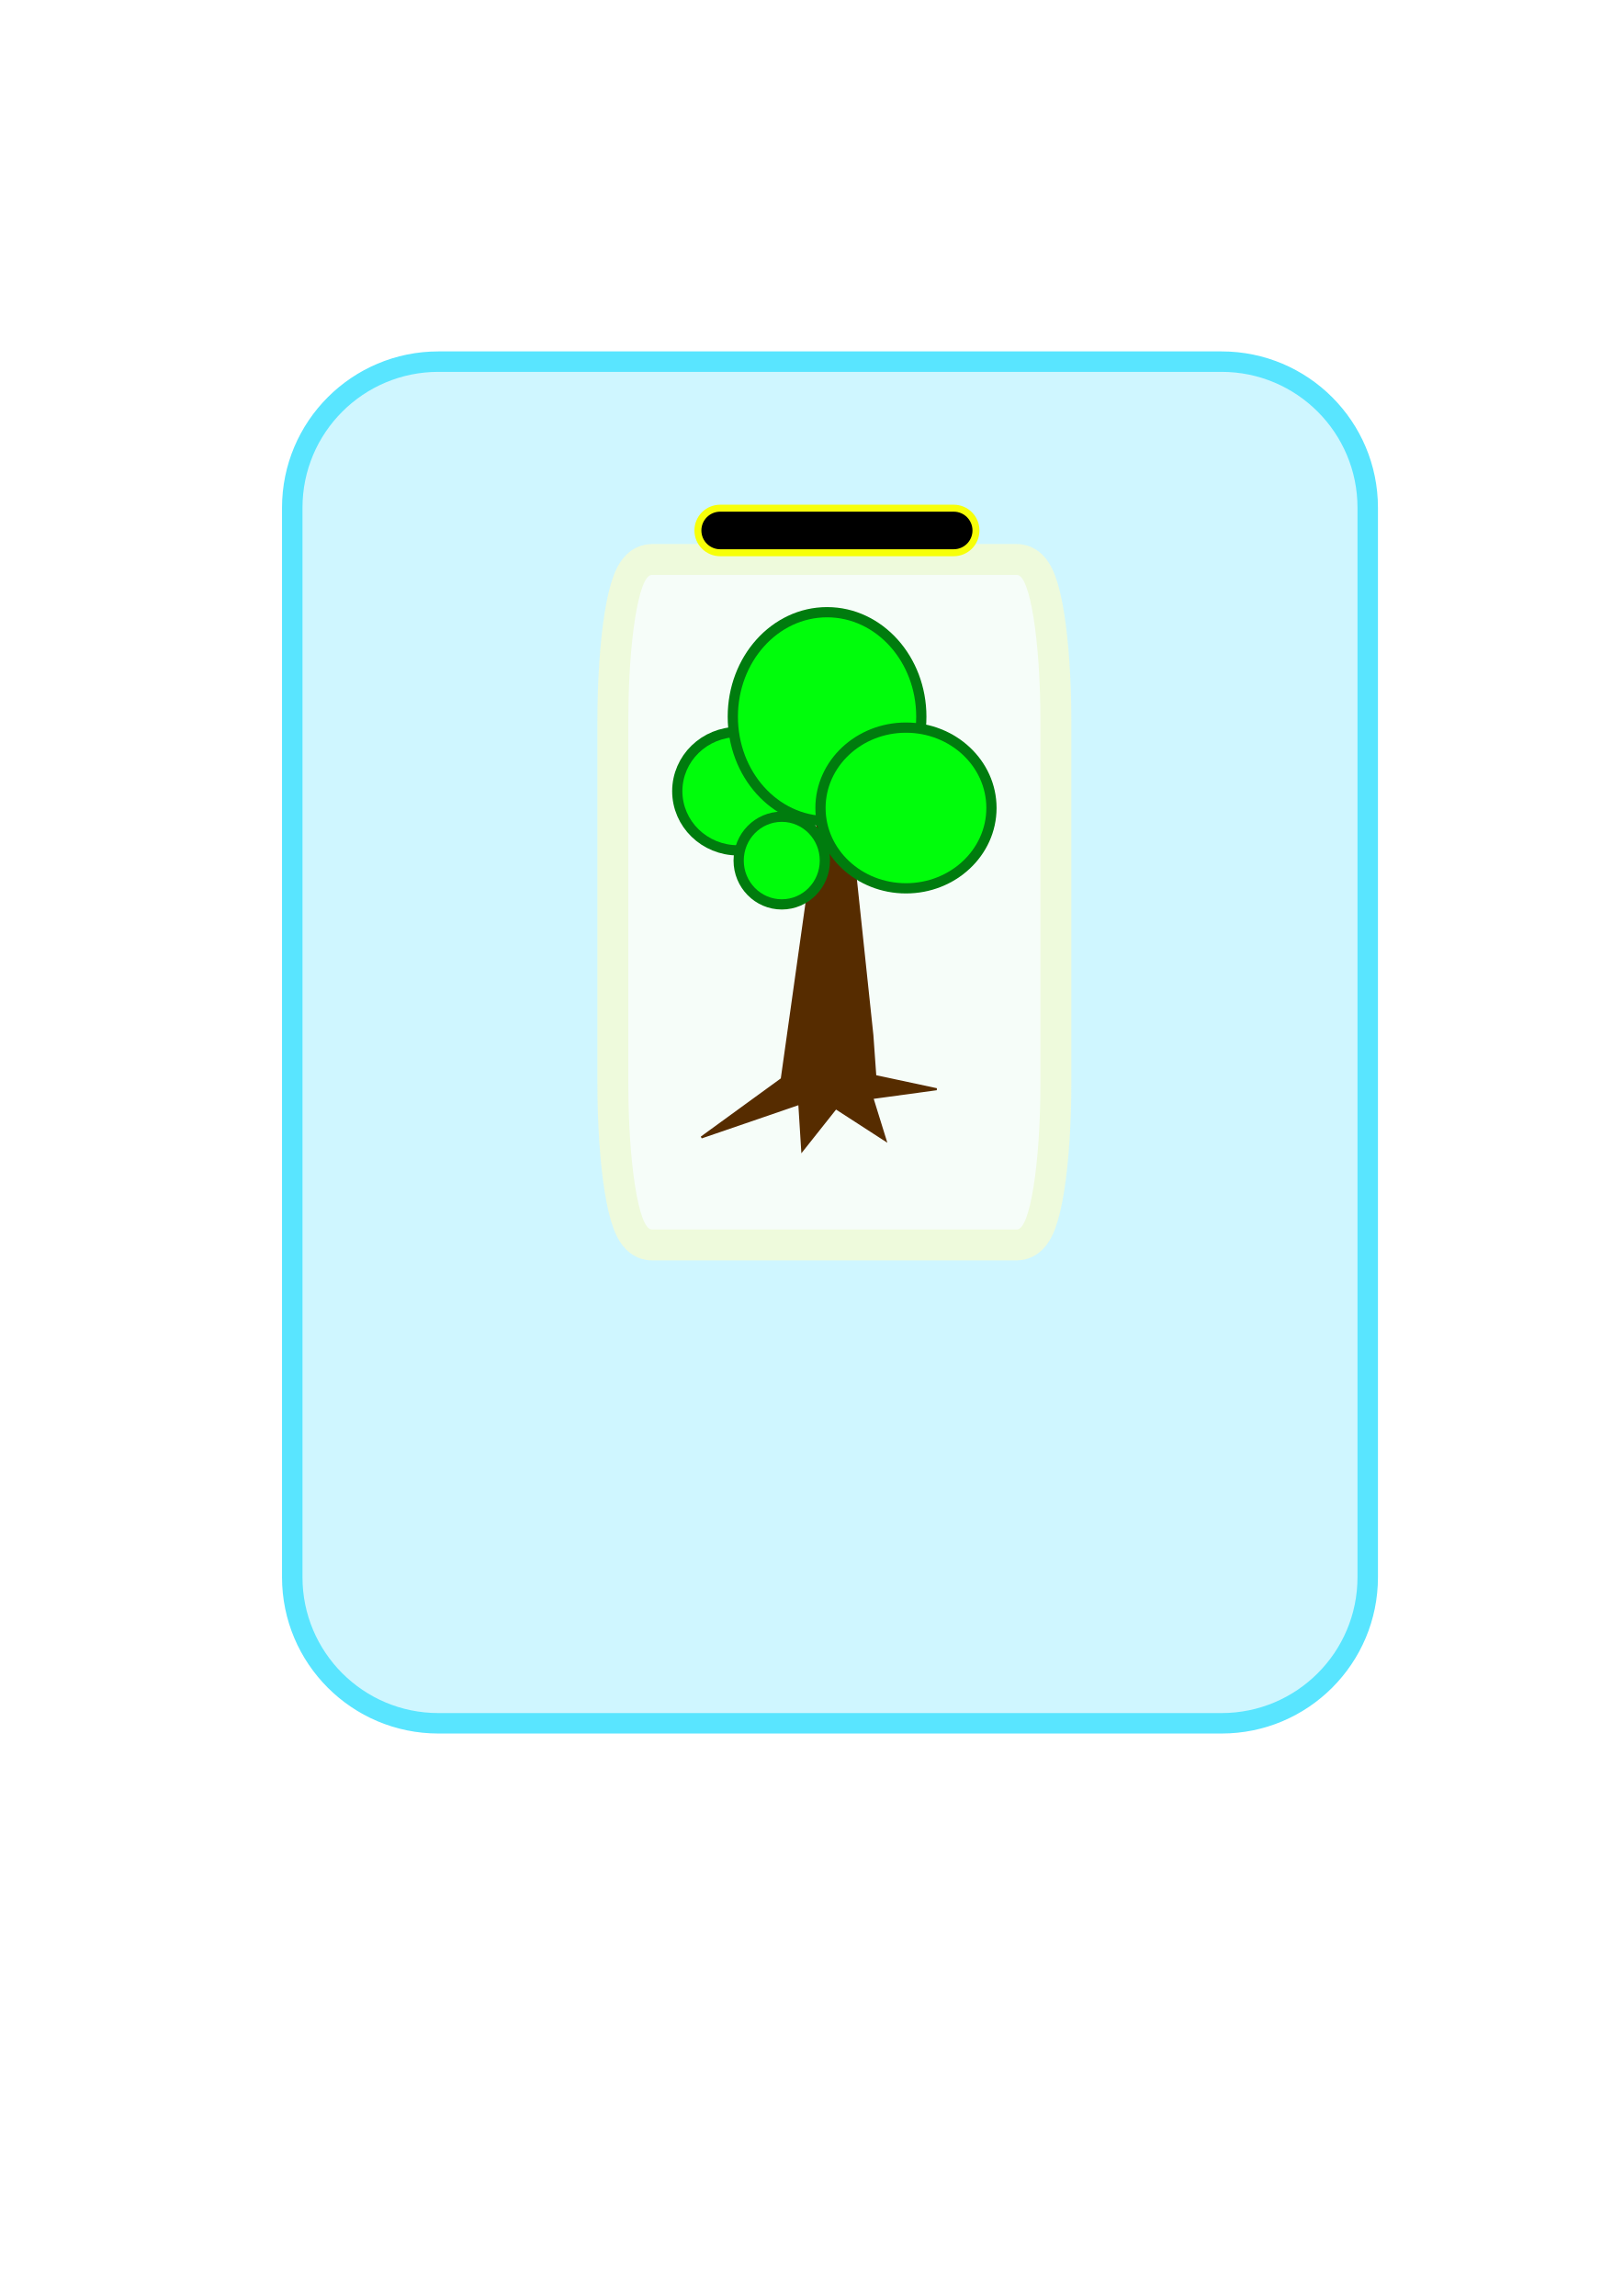
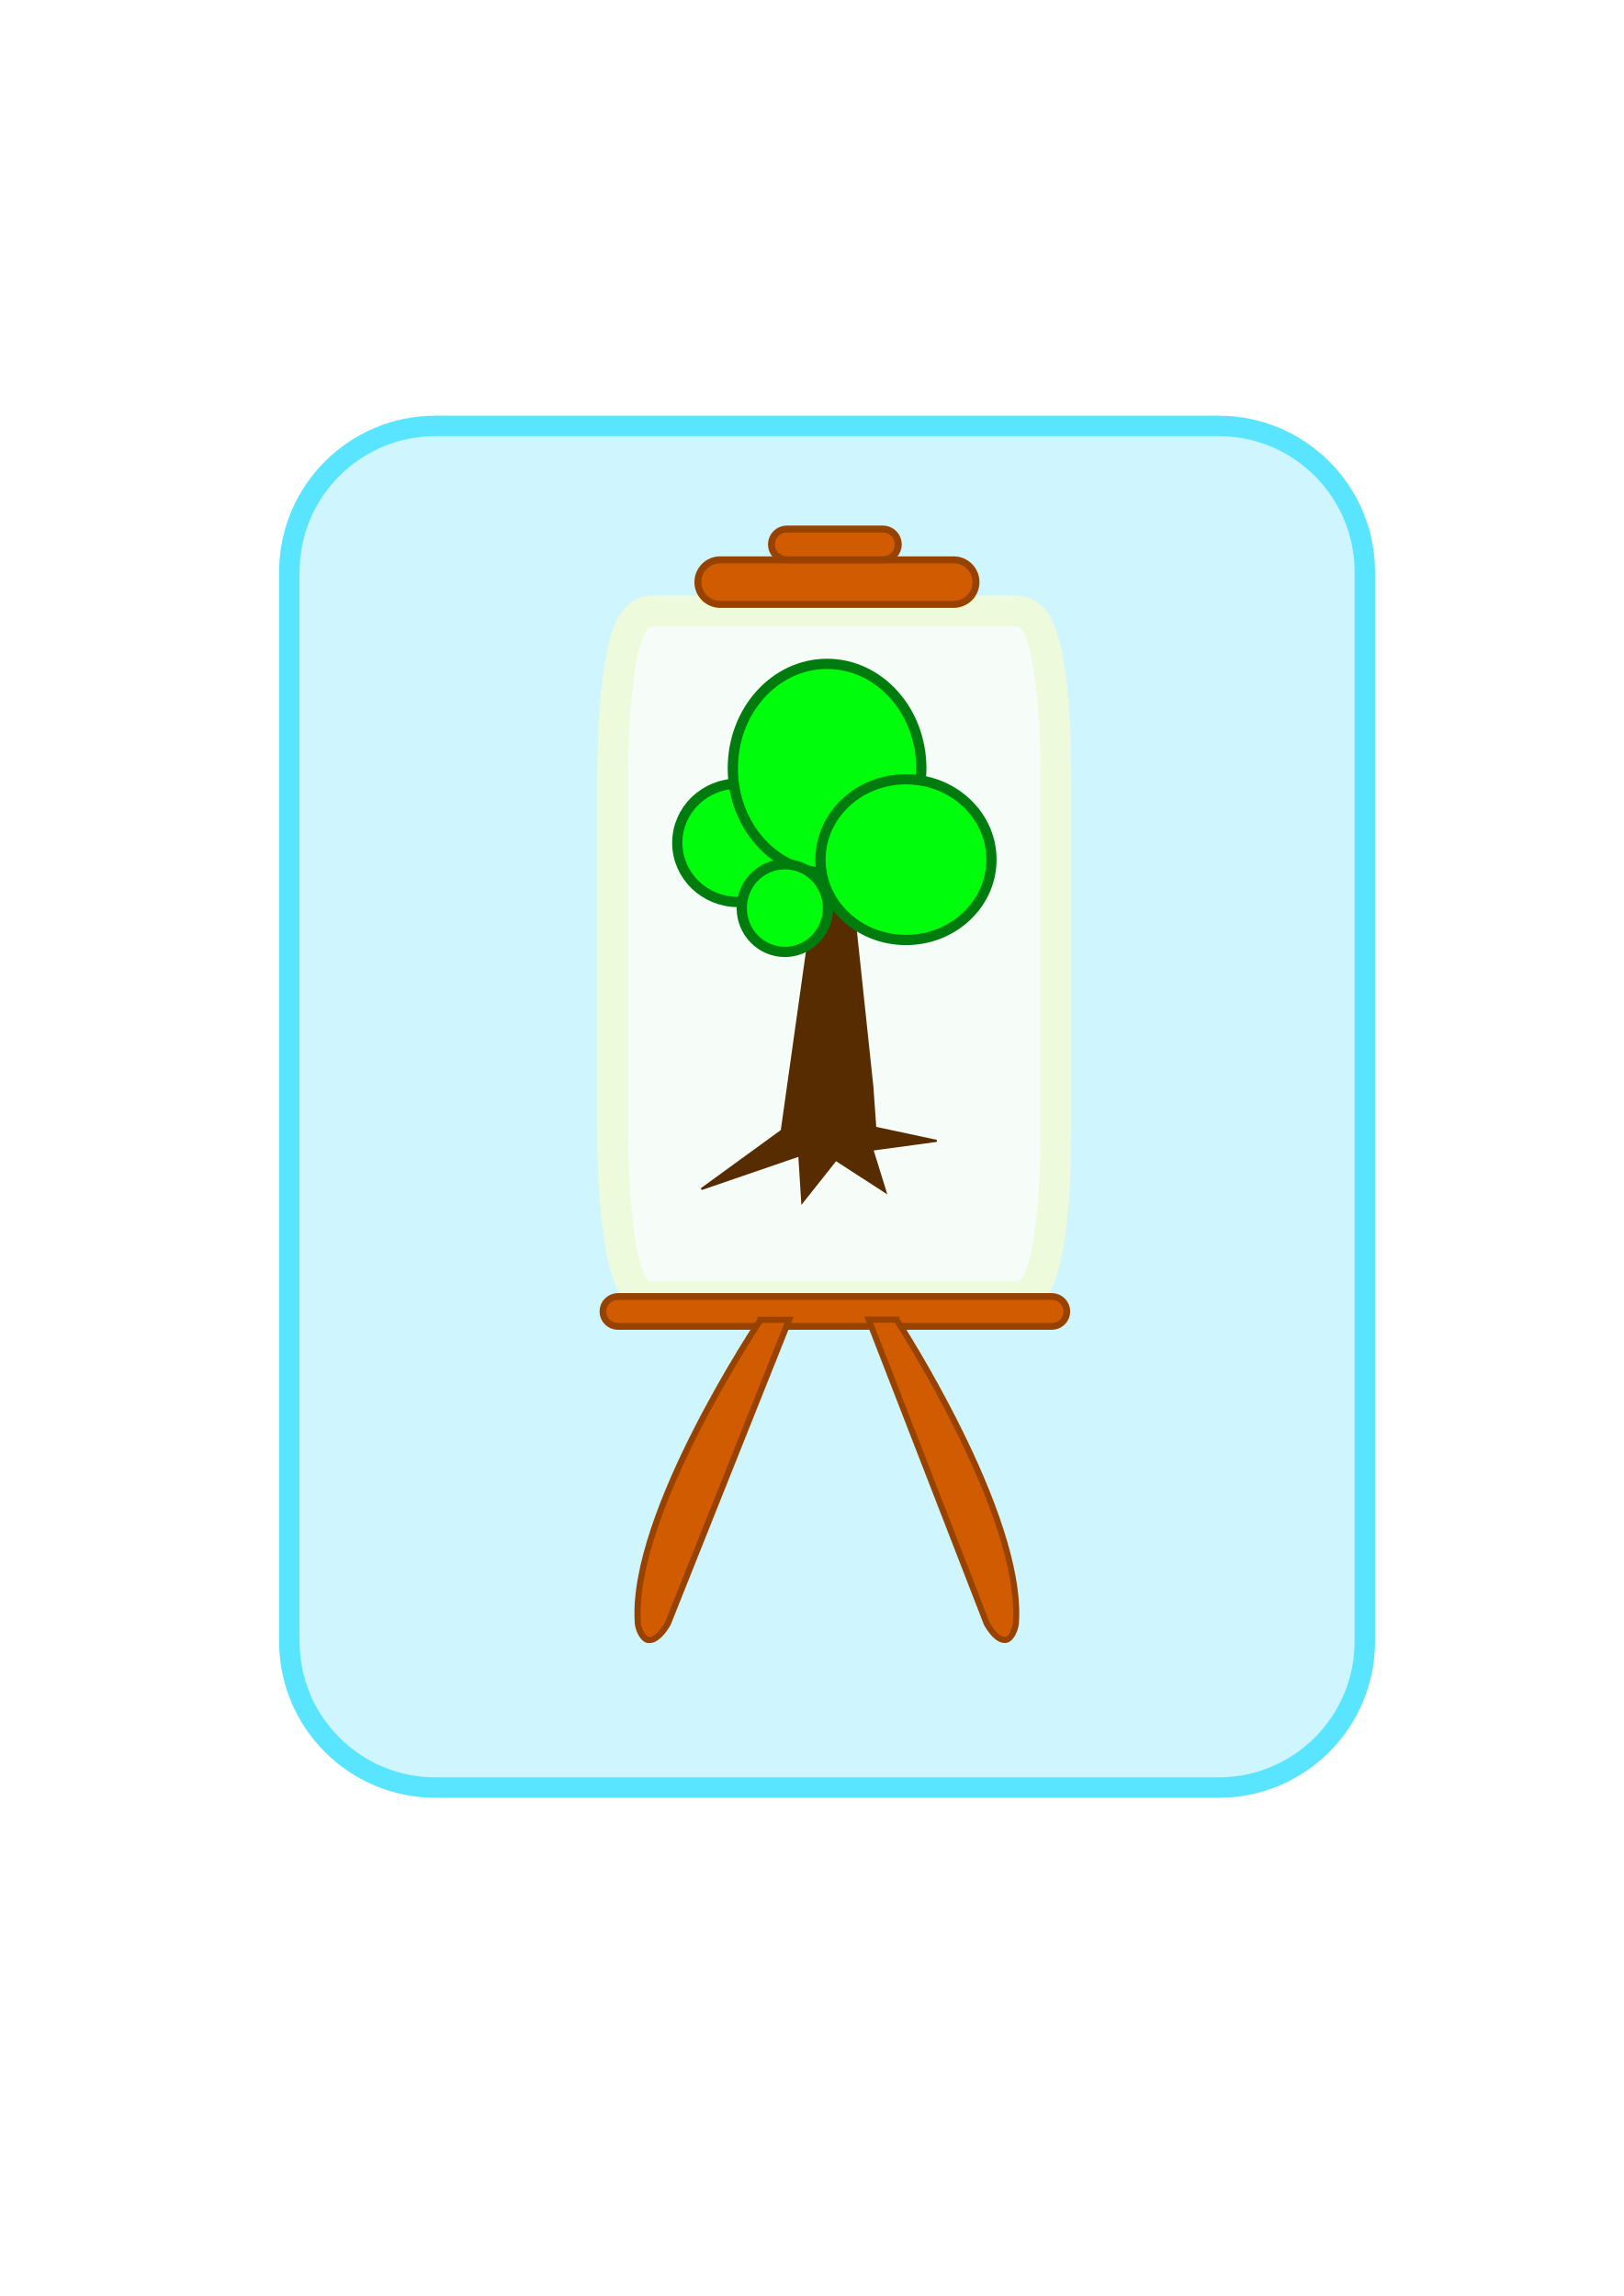
<svg xmlns="http://www.w3.org/2000/svg" xmlns:ns1="http://www.openswatchbook.org/uri/2009/osb" xmlns:xlink="http://www.w3.org/1999/xlink" width="210mm" height="297mm" viewBox="0 0 210 297" version="1.1" id="svg8">
  <defs id="defs2">
    <linearGradient id="linearGradient5990" ns1:paint="solid">
      <stop style="stop-color:#000000;stop-opacity:1;" offset="0" id="stop5988" />
    </linearGradient>
    <linearGradient id="linearGradient4550" ns1:paint="solid">
      <stop style="stop-color:#000000;stop-opacity:1;" offset="0" id="stop4548" />
    </linearGradient>
    <linearGradient id="linearGradient4518">
      <stop style="stop-color:#ff3bf3;stop-opacity:1;" offset="0" id="stop4514" />
      <stop style="stop-color:#ff3bf3;stop-opacity:0;" offset="1" id="stop4516" />
    </linearGradient>
    <linearGradient id="linearGradient4510">
      <stop style="stop-color:#ff3bf3;stop-opacity:1;" offset="0" id="stop4506" />
      <stop style="stop-color:#ff3bf3;stop-opacity:0;" offset="1" id="stop4508" />
    </linearGradient>
    <linearGradient xlink:href="#linearGradient4510" id="linearGradient4512" x1="126.44" y1="165.066" x2="133.115" y2="160.122" gradientUnits="userSpaceOnUse" />
    <linearGradient xlink:href="#linearGradient4518" id="linearGradient4520" x1="126.44" y1="165.066" x2="133.115" y2="160.122" gradientUnits="userSpaceOnUse" />
  </defs>
  <g id="layer1">
-     <rect style="opacity:0.65;fill:#b5f1ff;fill-opacity:1;stroke:#00d7ff;stroke-width:2.646;stroke-miterlimit:4;stroke-dasharray:none;stroke-opacity:1;stroke-linecap:round" id="rect4485" width="139.095" height="176.137" x="37.798" y="46.78" ry="18.899" />
+     <rect style="opacity:0.65;fill:#b5f1ff;fill-opacity:1;stroke:#00d7ff;stroke-width:2.646;stroke-linecap:round;stroke-miterlimit:4;stroke-dasharray:none;stroke-opacity:1" id="rect4485" width="139.095" height="176.137" x="37.42" y="55.095" ry="18.899" />
    <g id="g4530" transform="matrix(1.224037,0,0,1.126473,-26.92365,-18.80859)" />
-     <rect style="opacity:0.808;fill:#fffff8;fill-opacity:1;stroke:#f5fbd4;stroke-width:8;stroke-linecap:square;stroke-linejoin:miter;stroke-miterlimit:4;stroke-dasharray:none;stroke-opacity:1;paint-order:stroke fill markers" id="rect4518" width="53.295" height="84.667" x="81.265" y="74.372" ry="18.899" rx="3.024" />
-     <path style="fill:#562c00;stroke:#562c00;stroke-width:0.265px;stroke-linecap:butt;stroke-linejoin:miter;stroke-opacity:1;fill-opacity:1" d="m 90.714,147.132 10.394,-7.56 5.292,-37.609 3.024,-0.189 3.402,32.128 0.378,5.292 7.938,1.701 -8.315,1.134 1.701,5.481 -6.426,-4.158 -4.347,5.481 -0.378,-6.048 z" id="path4526" />
-     <ellipse style="opacity:1;fill:#00fd0b;fill-opacity:1;stroke:#007c0e;stroke-width:2.646;stroke-linecap:square;stroke-linejoin:miter;stroke-miterlimit:4;stroke-dasharray:none;stroke-opacity:1;paint-order:stroke fill markers" id="path4528" cx="95.439" cy="102.342" rx="7.182" ry="6.993" />
-     <ellipse style="opacity:1;fill:#00fd0b;fill-opacity:1;stroke:#007c0e;stroke-width:2.646;stroke-linecap:square;stroke-linejoin:miter;stroke-miterlimit:4;stroke-dasharray:none;stroke-opacity:1;paint-order:stroke fill markers" id="path4530" cx="106.967" cy="92.704" rx="11.528" ry="12.851" />
-     <ellipse style="opacity:1;fill:#00fd0b;fill-opacity:1;stroke:#007c0e;stroke-width:2.646;stroke-linecap:square;stroke-linejoin:miter;stroke-miterlimit:4;stroke-dasharray:none;stroke-opacity:1;paint-order:stroke fill markers" id="path4532" cx="117.173" cy="104.516" rx="10.394" ry="9.733" />
-     <ellipse style="opacity:1;fill:#00fd0b;fill-opacity:1;stroke:#007c0e;stroke-width:2.646;stroke-linecap:square;stroke-linejoin:miter;stroke-miterlimit:4;stroke-dasharray:none;stroke-opacity:1;paint-order:stroke fill markers" id="path4534" cx="101.109" cy="111.319" rx="4.914" ry="5.008" />
-     <rect style="opacity:1;fill:#000000;fill-opacity:1;stroke:#f7ff09;stroke-width:1.804;stroke-linecap:square;stroke-linejoin:miter;stroke-miterlimit:4;stroke-dasharray:none;stroke-opacity:1;paint-order:stroke fill markers" id="rect4647" width="35.063" height="4.862" x="90.713" y="66.187" ry="2.431" />
+     <g id="g4559" transform="translate(0,6.681738)">
+       <rect rx="3.024" ry="18.899" y="74.372" x="81.265" height="84.667" width="53.295" id="rect4518" style="opacity:0.808;fill:#fffff8;fill-opacity:1;stroke:#f5fbd4;stroke-width:8;stroke-linecap:square;stroke-linejoin:miter;stroke-miterlimit:4;stroke-dasharray:none;stroke-opacity:1;paint-order:stroke fill markers" />
+       <path id="path4526" d="m 90.714,147.132 10.394,-7.56 5.292,-37.609 3.024,-0.189 3.402,32.128 0.378,5.292 7.938,1.701 -8.315,1.134 1.701,5.481 -6.426,-4.158 -4.347,5.481 -0.378,-6.048 z" style="fill:#562c00;fill-opacity:1;stroke:#562c00;stroke-width:0.265px;stroke-linecap:butt;stroke-linejoin:miter;stroke-opacity:1" />
+       <ellipse ry="6.993" rx="7.182" cy="102.342" cx="95.439" id="path4528" style="opacity:1;fill:#00fd0b;fill-opacity:1;stroke:#007c0e;stroke-width:2.646;stroke-linecap:square;stroke-linejoin:miter;stroke-miterlimit:4;stroke-dasharray:none;stroke-opacity:1;paint-order:stroke fill markers" />
+       <ellipse ry="12.851" rx="11.528" cy="92.704" cx="106.967" id="path4530" style="opacity:1;fill:#00fd0b;fill-opacity:1;stroke:#007c0e;stroke-width:2.646;stroke-linecap:square;stroke-linejoin:miter;stroke-miterlimit:4;stroke-dasharray:none;stroke-opacity:1;paint-order:stroke fill markers" />
+       <ellipse ry="9.733" rx="10.394" cy="104.516" cx="117.173" id="path4532" style="opacity:1;fill:#00fd0b;fill-opacity:1;stroke:#007c0e;stroke-width:2.646;stroke-linecap:square;stroke-linejoin:miter;stroke-miterlimit:4;stroke-dasharray:none;stroke-opacity:1;paint-order:stroke fill markers" />
+       <ellipse ry="5.008" rx="4.914" cy="110.785" cx="101.51" id="path4534" style="opacity:1;fill:#00fd0b;fill-opacity:1;stroke:#007c0e;stroke-width:2.646;stroke-linecap:square;stroke-linejoin:miter;stroke-miterlimit:4;stroke-dasharray:none;stroke-opacity:1;paint-order:stroke fill markers" />
+       <rect ry="2.431" y="66.187" x="90.713" height="4.862" width="35.063" id="rect4647" style="opacity:1;fill:#d15b00;fill-opacity:1;stroke:#984200;stroke-width:1.804;stroke-linecap:square;stroke-linejoin:miter;stroke-miterlimit:4;stroke-dasharray:none;stroke-opacity:1;paint-order:stroke fill markers" />
+       <rect ry="1.537" y="62.204" x="100.226" height="3.074" width="15.502" id="rect4512" style="opacity:1;fill:#d15b00;fill-opacity:1;stroke:#984200;stroke-width:1.804;stroke-linecap:square;stroke-linejoin:miter;stroke-miterlimit:4;stroke-dasharray:none;stroke-opacity:1;paint-order:stroke fill markers" />
+       <rect ry="1.493" y="161.471" x="78.421" height="2.986" width="59.112" id="rect4514" style="opacity:1;fill:#d15b00;fill-opacity:1;stroke:#984200;stroke-width:1.758;stroke-linecap:square;stroke-linejoin:miter;stroke-miterlimit:4;stroke-dasharray:none;stroke-opacity:1;paint-order:stroke fill markers" />
+       <path id="path4516" d="m 98.368,164.047 h 3.685 l -15.686,39.31 c 0,0 -1.291,2.374 -2.605,2.091 -0.631,-0.136 -1.209,-1.345 -1.269,-2.185 -0.996,-14.067 15.875,-39.215 15.875,-39.215 z" style="fill:#d15b00;fill-opacity:1;stroke:#984200;stroke-width:0.794;stroke-linecap:butt;stroke-linejoin:miter;stroke-miterlimit:4;stroke-dasharray:none;stroke-opacity:1" />
+       <path id="path4516-3" d="m 115.942,164.023 h -3.587 l 15.266,39.321 c 0,0 1.257,2.375 2.536,2.092 0.615,-0.136 1.177,-1.346 1.235,-2.186 0.97,-14.071 -15.45,-39.226 -15.45,-39.226 z" style="fill:#d15b00;fill-opacity:1;stroke:#984200;stroke-width:0.783;stroke-linecap:butt;stroke-linejoin:miter;stroke-miterlimit:4;stroke-dasharray:none;stroke-opacity:1" />
+     </g>
  </g>
</svg>
